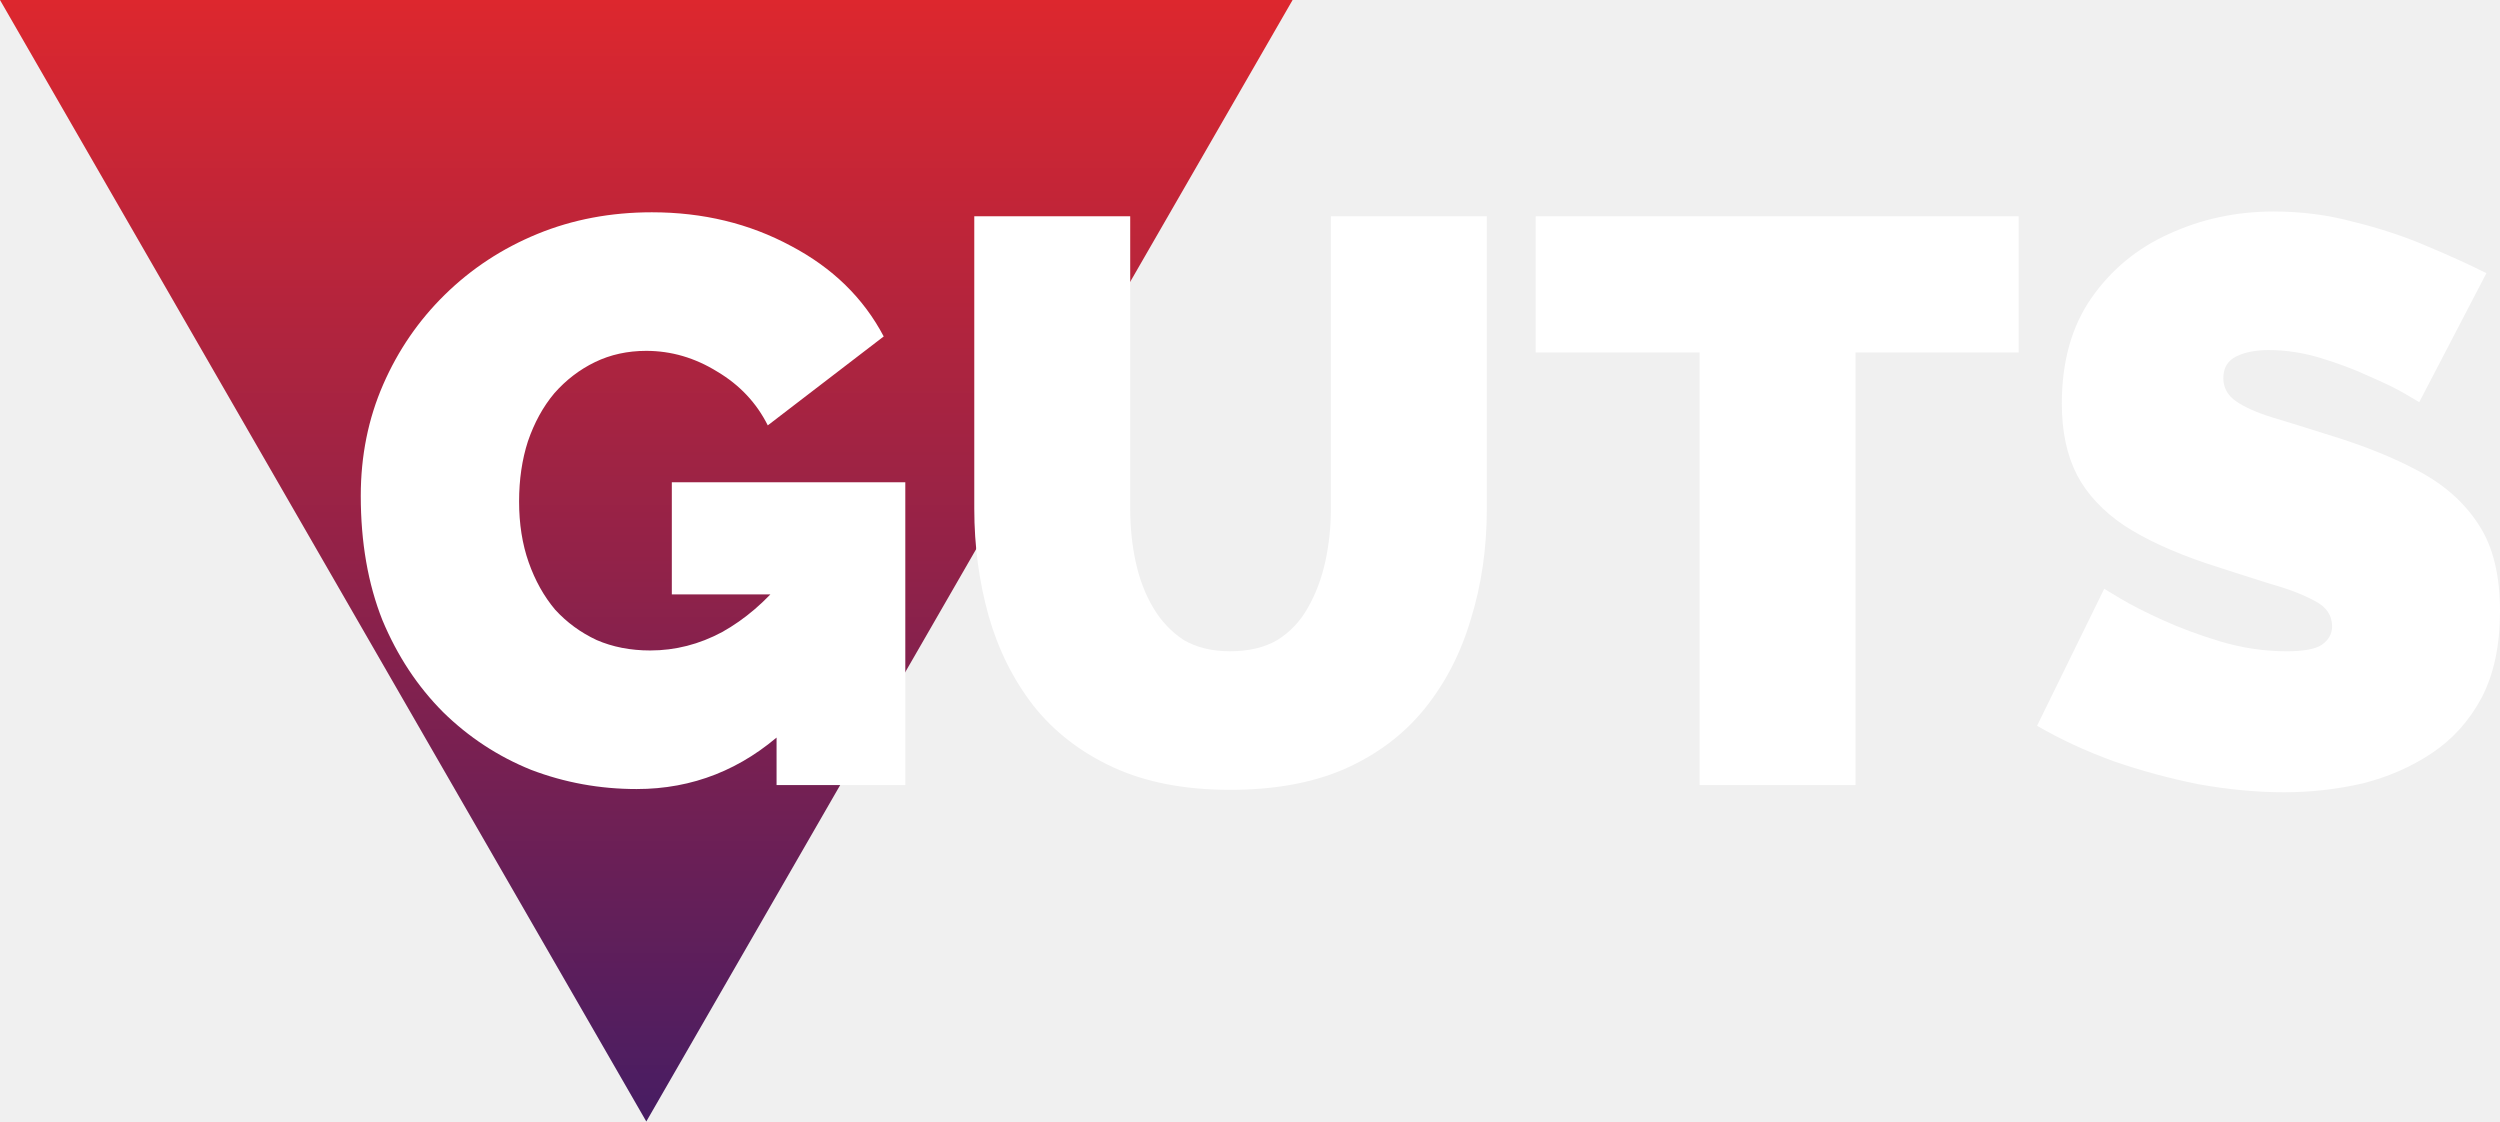
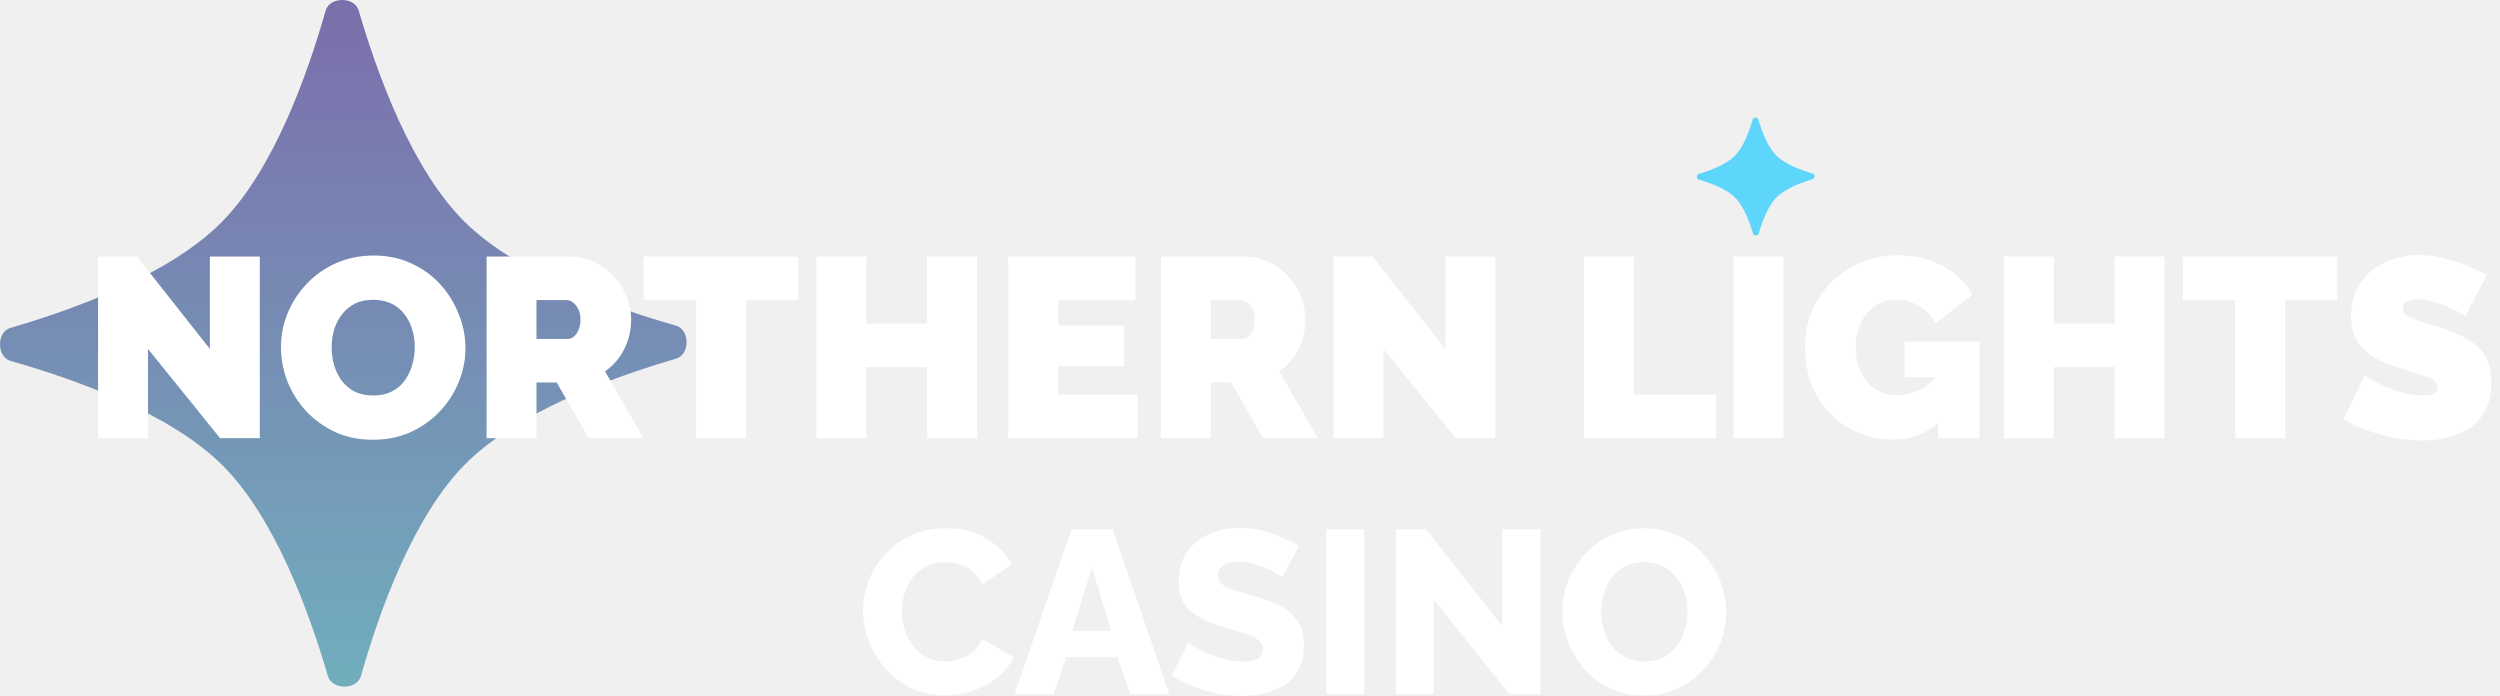
- <svg xmlns="http://www.w3.org/2000/svg" width="107" height="48" viewBox="0 0 107 48" fill="none">
-   <path d="M27.662 48L55.323 8.39233e-05H0L27.662 48Z" fill="url(#paint0_linear_3912_21439)" />
-   <path d="M103.544 17.212C103.544 17.212 103.35 17.097 102.962 16.869C102.574 16.64 102.061 16.389 101.422 16.114C100.783 15.817 100.087 15.555 99.334 15.326C98.582 15.097 97.84 14.983 97.11 14.983C96.54 14.983 96.072 15.075 95.707 15.257C95.342 15.44 95.159 15.749 95.159 16.183C95.159 16.595 95.342 16.926 95.707 17.177C96.072 17.429 96.585 17.657 97.247 17.863C97.931 18.069 98.741 18.32 99.677 18.617C101.182 19.075 102.483 19.6 103.578 20.195C104.673 20.789 105.517 21.555 106.11 22.492C106.704 23.406 107 24.629 107 26.16C107 27.623 106.738 28.857 106.213 29.863C105.688 30.846 104.981 31.634 104.091 32.229C103.202 32.823 102.209 33.257 101.114 33.532C100.019 33.783 98.901 33.909 97.76 33.909C96.597 33.909 95.376 33.794 94.098 33.566C92.844 33.315 91.623 32.983 90.437 32.572C89.25 32.137 88.167 31.634 87.186 31.063L90.06 25.2C90.06 25.2 90.288 25.337 90.745 25.612C91.201 25.886 91.805 26.195 92.558 26.537C93.311 26.88 94.144 27.189 95.057 27.463C95.992 27.737 96.927 27.875 97.863 27.875C98.593 27.875 99.095 27.783 99.369 27.6C99.665 27.395 99.814 27.132 99.814 26.812C99.814 26.332 99.563 25.966 99.061 25.715C98.559 25.44 97.897 25.189 97.076 24.96C96.277 24.709 95.388 24.423 94.406 24.103C92.992 23.623 91.828 23.086 90.916 22.492C90.003 21.875 89.33 21.154 88.897 20.332C88.463 19.486 88.246 18.469 88.246 17.28C88.246 15.475 88.668 13.966 89.513 12.755C90.357 11.543 91.463 10.629 92.832 10.012C94.224 9.372 95.718 9.052 97.315 9.052C98.502 9.052 99.642 9.2 100.738 9.497C101.855 9.772 102.894 10.114 103.852 10.526C104.833 10.937 105.688 11.326 106.418 11.692L103.544 17.212Z" fill="white" />
-   <path d="M86.399 15.085H79.417V33.6H72.744V15.085H65.728V9.257H86.399V15.085Z" fill="white" />
-   <path d="M52.65 33.805C50.711 33.805 49.046 33.485 47.654 32.845C46.262 32.205 45.121 31.325 44.232 30.205C43.365 29.085 42.726 27.805 42.315 26.365C41.905 24.902 41.699 23.371 41.699 21.771V9.257H48.373V21.771C48.373 22.571 48.452 23.337 48.612 24.068C48.772 24.8 49.023 25.451 49.365 26.023C49.707 26.594 50.141 27.051 50.665 27.394C51.213 27.714 51.875 27.874 52.65 27.874C53.449 27.874 54.122 27.714 54.669 27.394C55.217 27.051 55.651 26.594 55.97 26.023C56.312 25.428 56.563 24.765 56.723 24.034C56.883 23.302 56.962 22.548 56.962 21.771V9.257H63.636V21.771C63.636 23.462 63.407 25.04 62.951 26.503C62.518 27.965 61.856 29.245 60.966 30.343C60.077 31.44 58.936 32.297 57.544 32.914C56.175 33.508 54.544 33.805 52.65 33.805Z" fill="white" />
-   <path d="M27.248 33.771C25.674 33.771 24.168 33.497 22.731 32.949C21.316 32.377 20.061 31.554 18.966 30.48C17.871 29.383 17.004 28.069 16.365 26.537C15.749 24.983 15.441 23.211 15.441 21.223C15.441 19.509 15.761 17.92 16.4 16.457C17.038 14.994 17.917 13.714 19.035 12.617C20.175 11.497 21.499 10.629 23.005 10.011C24.51 9.394 26.142 9.086 27.898 9.086C30.088 9.086 32.073 9.566 33.853 10.526C35.633 11.463 36.956 12.754 37.823 14.4L32.861 18.206C32.381 17.246 31.663 16.48 30.704 15.909C29.746 15.314 28.731 15.017 27.659 15.017C26.86 15.017 26.13 15.177 25.468 15.497C24.807 15.817 24.225 16.263 23.723 16.834C23.244 17.406 22.868 18.091 22.594 18.891C22.343 19.669 22.217 20.526 22.217 21.463C22.217 22.423 22.354 23.291 22.628 24.069C22.902 24.846 23.278 25.52 23.757 26.091C24.259 26.64 24.852 27.074 25.537 27.394C26.221 27.691 26.986 27.84 27.83 27.84C28.902 27.84 29.929 27.577 30.91 27.051C31.891 26.503 32.781 25.737 33.579 24.754V31.268C31.754 32.937 29.644 33.771 27.248 33.771ZM33.237 25.44H28.754V20.64H38.747V33.6H33.237V25.44Z" fill="white" />
+ <svg xmlns="http://www.w3.org/2000/svg" width="194" height="54" viewBox="0 0 194 54" fill="none">
+   <path opacity="0.7" d="M25.269 0.823C25.579 -0.27 27.518 -0.276 27.835 0.814C29.283 5.794 31.968 13.154 36.029 17.187C40.089 21.22 47.467 23.855 52.456 25.269C53.549 25.579 53.555 27.518 52.465 27.835C47.485 29.283 40.125 31.968 36.092 36.029C32.059 40.089 29.424 47.467 28.01 52.456C27.7 53.549 25.761 53.555 25.444 52.465C23.996 47.485 21.311 40.125 17.25 36.092C13.19 32.059 5.812 29.424 0.823 28.01C-0.27 27.7 -0.276 25.761 0.814 25.444C5.794 23.996 13.154 21.311 17.187 17.25C21.22 13.19 23.855 5.812 25.269 0.823Z" fill="url(#paint0_linear_3961_14226)" />
+   <path opacity="0.7" d="M136.008 9.275C136.061 9.088 136.393 9.087 136.448 9.274C136.696 10.127 137.156 11.389 137.852 12.08C138.548 12.772 139.813 13.223 140.668 13.466C140.856 13.519 140.857 13.851 140.67 13.906C139.816 14.154 138.554 14.614 137.863 15.31C137.172 16.006 136.72 17.271 136.477 18.127C136.424 18.314 136.092 18.315 136.038 18.128C135.789 17.274 135.329 16.013 134.633 15.321C133.937 14.63 132.672 14.178 131.817 13.936C131.63 13.883 131.628 13.55 131.815 13.496C132.669 13.248 133.931 12.787 134.622 12.091C135.313 11.395 135.765 10.13 136.008 9.275Z" fill="#1FC9FF" />
+   <path d="M191.32 24.515C191.32 24.515 191.208 24.448 190.983 24.316C190.758 24.184 190.46 24.038 190.089 23.879C189.719 23.707 189.315 23.555 188.878 23.423C188.441 23.29 188.011 23.224 187.588 23.224C187.257 23.224 186.985 23.277 186.774 23.383C186.562 23.489 186.456 23.668 186.456 23.919C186.456 24.157 186.562 24.349 186.774 24.495C186.985 24.64 187.283 24.773 187.667 24.892C188.064 25.011 188.534 25.157 189.077 25.329C189.95 25.593 190.705 25.898 191.34 26.242C191.975 26.586 192.465 27.029 192.809 27.572C193.153 28.102 193.325 28.81 193.325 29.697C193.325 30.544 193.173 31.258 192.869 31.841C192.564 32.41 192.154 32.867 191.638 33.211C191.122 33.555 190.546 33.806 189.911 33.965C189.275 34.111 188.627 34.183 187.965 34.183C187.29 34.183 186.582 34.117 185.841 33.985C185.113 33.839 184.404 33.647 183.716 33.409C183.028 33.158 182.399 32.867 181.83 32.536L183.498 29.141C183.498 29.141 183.63 29.22 183.895 29.379C184.16 29.538 184.51 29.716 184.947 29.915C185.384 30.113 185.867 30.292 186.396 30.451C186.939 30.61 187.482 30.689 188.024 30.689C188.448 30.689 188.739 30.636 188.898 30.53C189.07 30.411 189.156 30.259 189.156 30.074C189.156 29.796 189.01 29.584 188.719 29.438C188.428 29.28 188.044 29.134 187.568 29.002C187.105 28.856 186.588 28.691 186.019 28.505C185.199 28.227 184.524 27.916 183.994 27.572C183.465 27.215 183.074 26.798 182.823 26.321C182.571 25.832 182.446 25.243 182.446 24.554C182.446 23.509 182.69 22.635 183.18 21.934C183.67 21.232 184.312 20.703 185.106 20.346C185.913 19.975 186.78 19.79 187.707 19.79C188.395 19.79 189.057 19.876 189.692 20.048C190.341 20.206 190.943 20.405 191.499 20.643C192.068 20.881 192.564 21.107 192.988 21.318L191.32 24.515Z" fill="white" />
+   <path d="M181.374 23.284H177.324V34.005H173.453V23.284H169.383V19.909H181.374V23.284Z" fill="white" />
+   <path d="M167.974 19.909V34.005H164.102V28.486H159.377V34.005H155.506V19.909H159.377V25.11H164.102V19.909H167.974Z" fill="white" />
+   <path d="M146.924 34.104C146.01 34.104 145.137 33.945 144.303 33.627C143.482 33.296 142.754 32.82 142.119 32.198C141.484 31.562 140.981 30.801 140.61 29.915C140.253 29.015 140.074 27.989 140.074 26.837C140.074 25.845 140.26 24.925 140.63 24.078C141.001 23.23 141.51 22.489 142.159 21.854C142.821 21.206 143.588 20.703 144.462 20.345C145.335 19.988 146.282 19.809 147.301 19.809C148.572 19.809 149.723 20.087 150.755 20.643C151.788 21.186 152.556 21.933 153.058 22.886L150.18 25.09C149.902 24.534 149.485 24.091 148.929 23.76C148.373 23.416 147.784 23.244 147.162 23.244C146.699 23.244 146.275 23.336 145.891 23.522C145.507 23.707 145.17 23.965 144.879 24.296C144.601 24.627 144.382 25.024 144.224 25.487C144.078 25.937 144.005 26.434 144.005 26.976C144.005 27.532 144.085 28.035 144.243 28.485C144.402 28.935 144.621 29.326 144.899 29.657C145.19 29.974 145.534 30.226 145.931 30.411C146.328 30.583 146.772 30.669 147.261 30.669C147.883 30.669 148.479 30.517 149.048 30.212C149.617 29.895 150.133 29.451 150.597 28.882V32.654C149.538 33.621 148.313 34.104 146.924 34.104ZM150.398 29.279H147.797V26.5H153.595V34.004H150.398V29.279Z" fill="white" />
+   <path d="M134.527 34.005V19.909H138.399V34.005H134.527Z" fill="white" />
+   <path d="M122.912 34.005V19.909H126.784V30.63H133.176V34.005H122.912Z" fill="white" />
+   <path d="M107.358 27.076V34.005H103.486V19.909H106.504L112.162 27.076V19.909H116.034V34.005H112.956L107.358 27.076Z" fill="white" />
+   <path d="M90.088 34.005V19.909H96.56C97.248 19.909 97.884 20.048 98.466 20.326C99.049 20.604 99.551 20.981 99.975 21.457C100.399 21.921 100.723 22.444 100.948 23.026C101.186 23.608 101.305 24.197 101.305 24.793C101.305 25.335 101.226 25.858 101.067 26.361C100.908 26.864 100.676 27.327 100.372 27.751C100.068 28.161 99.704 28.519 99.28 28.823L102.258 34.005H98.01L95.528 29.677H93.959V34.005H90.088ZM93.959 26.302H96.401C96.56 26.302 96.712 26.242 96.858 26.123C97.004 26.004 97.123 25.832 97.215 25.607C97.321 25.382 97.374 25.11 97.374 24.793C97.374 24.462 97.315 24.191 97.195 23.979C97.09 23.754 96.951 23.582 96.779 23.463C96.62 23.343 96.461 23.284 96.302 23.284H93.959V26.302Z" fill="white" />
+   <path d="M88.29 30.63V34.005H78.244V19.909H88.111V23.284H82.116V25.269H87.238V28.406H82.116V30.63H88.29Z" fill="white" />
+   <path d="M75.82 19.909V34.005H71.948V28.486H67.223V34.005H63.352V19.909H67.223V25.11H71.948V19.909H75.82Z" fill="white" />
+   <path d="M61.943 23.284H57.893V34.005H54.021V23.284H49.951V19.909H61.943V23.284Z" fill="white" />
+   <path d="M37.76 34.005V19.909H44.232C44.92 19.909 45.556 20.048 46.138 20.326C46.72 20.604 47.223 20.981 47.647 21.457C48.07 21.921 48.395 22.444 48.62 23.026C48.858 23.608 48.977 24.197 48.977 24.793C48.977 25.335 48.898 25.858 48.739 26.361C48.58 26.864 48.348 27.327 48.044 27.751C47.739 28.161 47.376 28.519 46.952 28.823L49.93 34.005H45.681L43.2 29.677H41.631V34.005H37.76ZM41.631 26.302H44.073C44.232 26.302 44.384 26.242 44.53 26.123C44.675 26.004 44.795 25.832 44.887 25.607C44.993 25.382 45.046 25.11 45.046 24.793C45.046 24.462 44.986 24.191 44.867 23.979C44.761 23.754 44.623 23.582 44.45 23.463C44.292 23.343 44.133 23.284 43.974 23.284H41.631V26.302Z" fill="white" />
+   <path d="M28.932 34.124C27.86 34.124 26.887 33.925 26.014 33.528C25.14 33.118 24.386 32.575 23.75 31.9C23.128 31.212 22.645 30.444 22.301 29.597C21.97 28.737 21.805 27.85 21.805 26.937C21.805 25.997 21.983 25.104 22.341 24.256C22.698 23.409 23.194 22.655 23.83 21.993C24.478 21.318 25.239 20.789 26.113 20.405C27 20.021 27.966 19.829 29.012 19.829C30.084 19.829 31.056 20.034 31.93 20.445C32.804 20.842 33.551 21.384 34.173 22.073C34.796 22.761 35.272 23.535 35.603 24.395C35.947 25.242 36.119 26.116 36.119 27.016C36.119 27.943 35.94 28.829 35.583 29.677C35.239 30.524 34.743 31.285 34.094 31.96C33.459 32.621 32.704 33.151 31.831 33.548C30.957 33.932 29.991 34.124 28.932 34.124ZM25.736 26.976C25.736 27.453 25.802 27.916 25.934 28.366C26.067 28.803 26.265 29.2 26.53 29.557C26.795 29.901 27.125 30.179 27.523 30.391C27.933 30.59 28.416 30.689 28.972 30.689C29.528 30.689 30.011 30.583 30.421 30.371C30.831 30.16 31.162 29.875 31.414 29.518C31.678 29.147 31.87 28.743 31.99 28.307C32.122 27.857 32.188 27.4 32.188 26.937C32.188 26.46 32.122 26.004 31.99 25.567C31.857 25.13 31.659 24.74 31.394 24.395C31.129 24.038 30.792 23.76 30.381 23.562C29.971 23.363 29.495 23.264 28.952 23.264C28.396 23.264 27.913 23.37 27.503 23.581C27.106 23.793 26.775 24.078 26.51 24.435C26.245 24.779 26.047 25.176 25.914 25.626C25.795 26.063 25.736 26.513 25.736 26.976Z" fill="white" />
+   <path d="M11.483 27.076V34.005H7.611V19.909H10.629L16.287 27.076V19.909H20.159V34.005H17.081L11.483 27.076Z" fill="white" />
+   <path d="M127.582 53.964C126.622 53.964 125.751 53.783 124.971 53.423C124.202 53.051 123.536 52.559 122.971 51.946C122.419 51.322 121.993 50.626 121.692 49.857C121.392 49.077 121.242 48.272 121.242 47.444C121.242 46.591 121.398 45.78 121.71 45.012C122.035 44.243 122.479 43.559 123.043 42.959C123.62 42.346 124.298 41.866 125.079 41.518C125.859 41.169 126.712 40.995 127.636 40.995C128.585 40.995 129.443 41.181 130.212 41.554C130.992 41.914 131.659 42.406 132.211 43.031C132.776 43.655 133.208 44.358 133.508 45.138C133.808 45.907 133.958 46.693 133.958 47.498C133.958 48.35 133.802 49.161 133.49 49.929C133.178 50.698 132.734 51.388 132.157 52C131.581 52.601 130.902 53.081 130.122 53.441C129.353 53.789 128.507 53.964 127.582 53.964ZM124.25 47.48C124.25 47.972 124.322 48.452 124.466 48.92C124.61 49.377 124.82 49.785 125.097 50.145C125.385 50.505 125.739 50.794 126.159 51.01C126.58 51.226 127.06 51.334 127.6 51.334C128.165 51.334 128.657 51.226 129.077 51.01C129.497 50.782 129.846 50.481 130.122 50.109C130.398 49.737 130.602 49.323 130.734 48.866C130.878 48.398 130.95 47.924 130.95 47.444C130.95 46.951 130.878 46.477 130.734 46.021C130.59 45.564 130.374 45.156 130.086 44.796C129.798 44.424 129.443 44.135 129.023 43.931C128.603 43.727 128.129 43.625 127.6 43.625C127.036 43.625 126.544 43.733 126.123 43.949C125.715 44.165 125.367 44.46 125.079 44.832C124.802 45.192 124.592 45.606 124.448 46.075C124.316 46.531 124.25 46.999 124.25 47.48Z" fill="white" />
+   <path d="M111.268 46.543V53.856H108.314V41.068H110.656L116.582 48.596V41.068H119.536V53.856H117.122L111.268 46.543Z" fill="white" />
+   <path d="M102.912 53.856V41.068H105.866V53.856H102.912Z" fill="white" />
+   <path d="M99.505 44.814C99.469 44.754 99.343 44.664 99.127 44.544C98.911 44.412 98.641 44.273 98.316 44.129C97.992 43.985 97.638 43.859 97.254 43.751C96.869 43.643 96.485 43.589 96.101 43.589C95.597 43.589 95.206 43.679 94.93 43.859C94.654 44.027 94.516 44.291 94.516 44.652C94.516 44.94 94.618 45.168 94.822 45.336C95.038 45.504 95.344 45.654 95.741 45.786C96.137 45.907 96.623 46.051 97.2 46.219C98.016 46.435 98.725 46.699 99.325 47.011C99.925 47.311 100.382 47.702 100.694 48.182C101.018 48.662 101.18 49.299 101.18 50.091C101.18 50.812 101.048 51.424 100.784 51.928C100.52 52.421 100.16 52.823 99.703 53.135C99.259 53.435 98.749 53.657 98.172 53.802C97.596 53.934 97.001 54 96.389 54C95.765 54 95.122 53.94 94.462 53.82C93.814 53.688 93.189 53.507 92.589 53.279C91.988 53.039 91.436 52.751 90.932 52.415L92.228 49.839C92.276 49.899 92.433 50.013 92.697 50.181C92.961 50.337 93.285 50.505 93.669 50.686C94.066 50.854 94.504 51.004 94.984 51.136C95.465 51.268 95.951 51.334 96.443 51.334C96.972 51.334 97.362 51.25 97.614 51.082C97.878 50.914 98.01 50.68 98.01 50.379C98.01 50.055 97.872 49.803 97.596 49.623C97.332 49.443 96.966 49.281 96.497 49.137C96.041 48.992 95.513 48.83 94.912 48.65C94.132 48.41 93.483 48.14 92.967 47.84C92.463 47.54 92.084 47.173 91.832 46.741C91.592 46.309 91.472 45.768 91.472 45.12C91.472 44.219 91.682 43.463 92.102 42.851C92.535 42.226 93.111 41.758 93.832 41.446C94.552 41.121 95.338 40.959 96.191 40.959C96.791 40.959 97.368 41.031 97.92 41.175C98.484 41.32 99.007 41.5 99.487 41.716C99.979 41.932 100.418 42.148 100.802 42.364L99.505 44.814Z" fill="white" />
+   <path d="M83.149 41.068H86.337L90.732 53.856H87.706L86.715 50.992H82.735L81.762 53.856H78.736L83.149 41.068ZM86.229 48.957L84.734 44.039L83.203 48.957H86.229Z" fill="white" />
+   <path d="M66.978 47.353C66.978 46.573 67.123 45.81 67.411 45.066C67.699 44.309 68.119 43.625 68.672 43.013C69.224 42.4 69.896 41.914 70.689 41.554C71.481 41.181 72.382 40.995 73.391 40.995C74.591 40.995 75.63 41.254 76.507 41.77C77.395 42.286 78.056 42.959 78.488 43.787L76.218 45.372C76.026 44.916 75.768 44.562 75.444 44.309C75.132 44.057 74.784 43.883 74.399 43.787C74.027 43.679 73.667 43.625 73.319 43.625C72.754 43.625 72.262 43.739 71.842 43.967C71.421 44.183 71.073 44.478 70.797 44.85C70.521 45.222 70.317 45.636 70.185 46.093C70.052 46.549 69.986 47.005 69.986 47.462C69.986 47.966 70.064 48.452 70.221 48.92C70.377 49.389 70.599 49.803 70.887 50.163C71.187 50.523 71.547 50.812 71.968 51.028C72.388 51.232 72.85 51.334 73.355 51.334C73.715 51.334 74.081 51.274 74.453 51.154C74.826 51.034 75.168 50.848 75.48 50.596C75.804 50.331 76.05 49.989 76.218 49.569L78.632 50.992C78.38 51.616 77.966 52.151 77.389 52.595C76.813 53.039 76.158 53.381 75.426 53.621C74.705 53.85 73.991 53.964 73.282 53.964C72.358 53.964 71.505 53.778 70.725 53.405C69.956 53.021 69.29 52.517 68.726 51.892C68.173 51.256 67.741 50.547 67.429 49.767C67.129 48.974 66.978 48.17 66.978 47.353Z" fill="white" />
  <defs>
-     <linearGradient id="paint0_linear_3912_21439" x1="27.662" y1="48" x2="27.662" y2="8.01086e-05" gradientUnits="userSpaceOnUse">
-       <stop offset="0" stop-color="#471D63" />
-       <stop offset="1" stop-color="#DD272E" />
+     <linearGradient id="paint0_linear_3961_14226" x1="26.64" y1="0" x2="26.64" y2="53.279" gradientUnits="userSpaceOnUse">
+       <stop stop-color="#49368E" />
+       <stop offset="1" stop-color="#3A91A7" />
    </linearGradient>
  </defs>
</svg>
